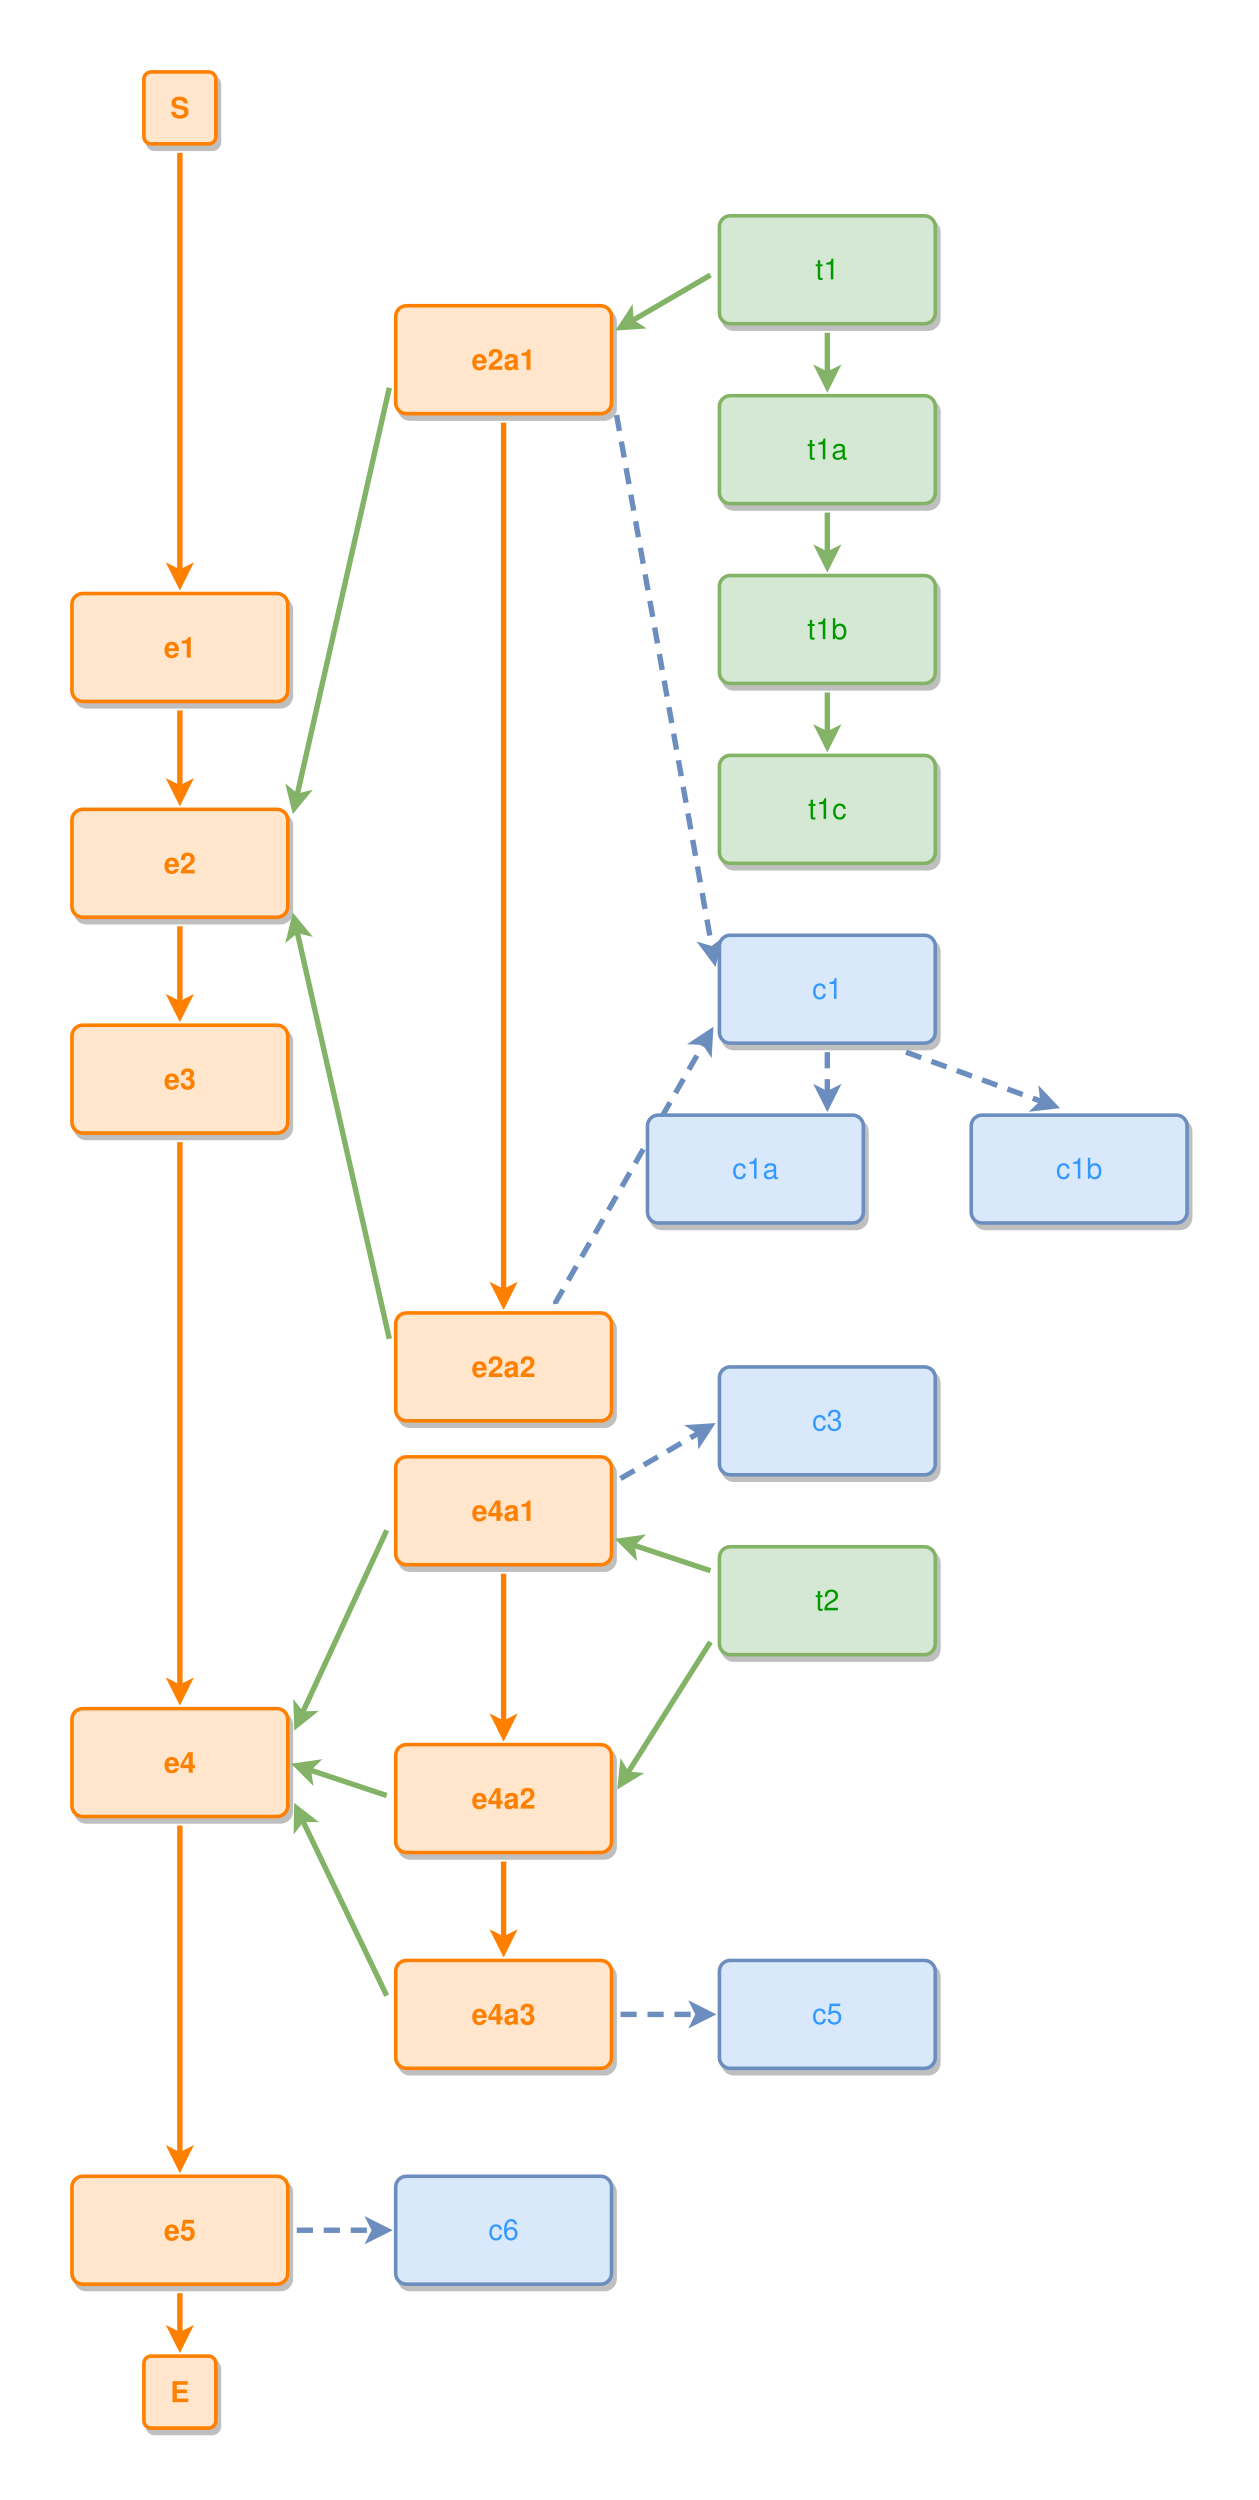
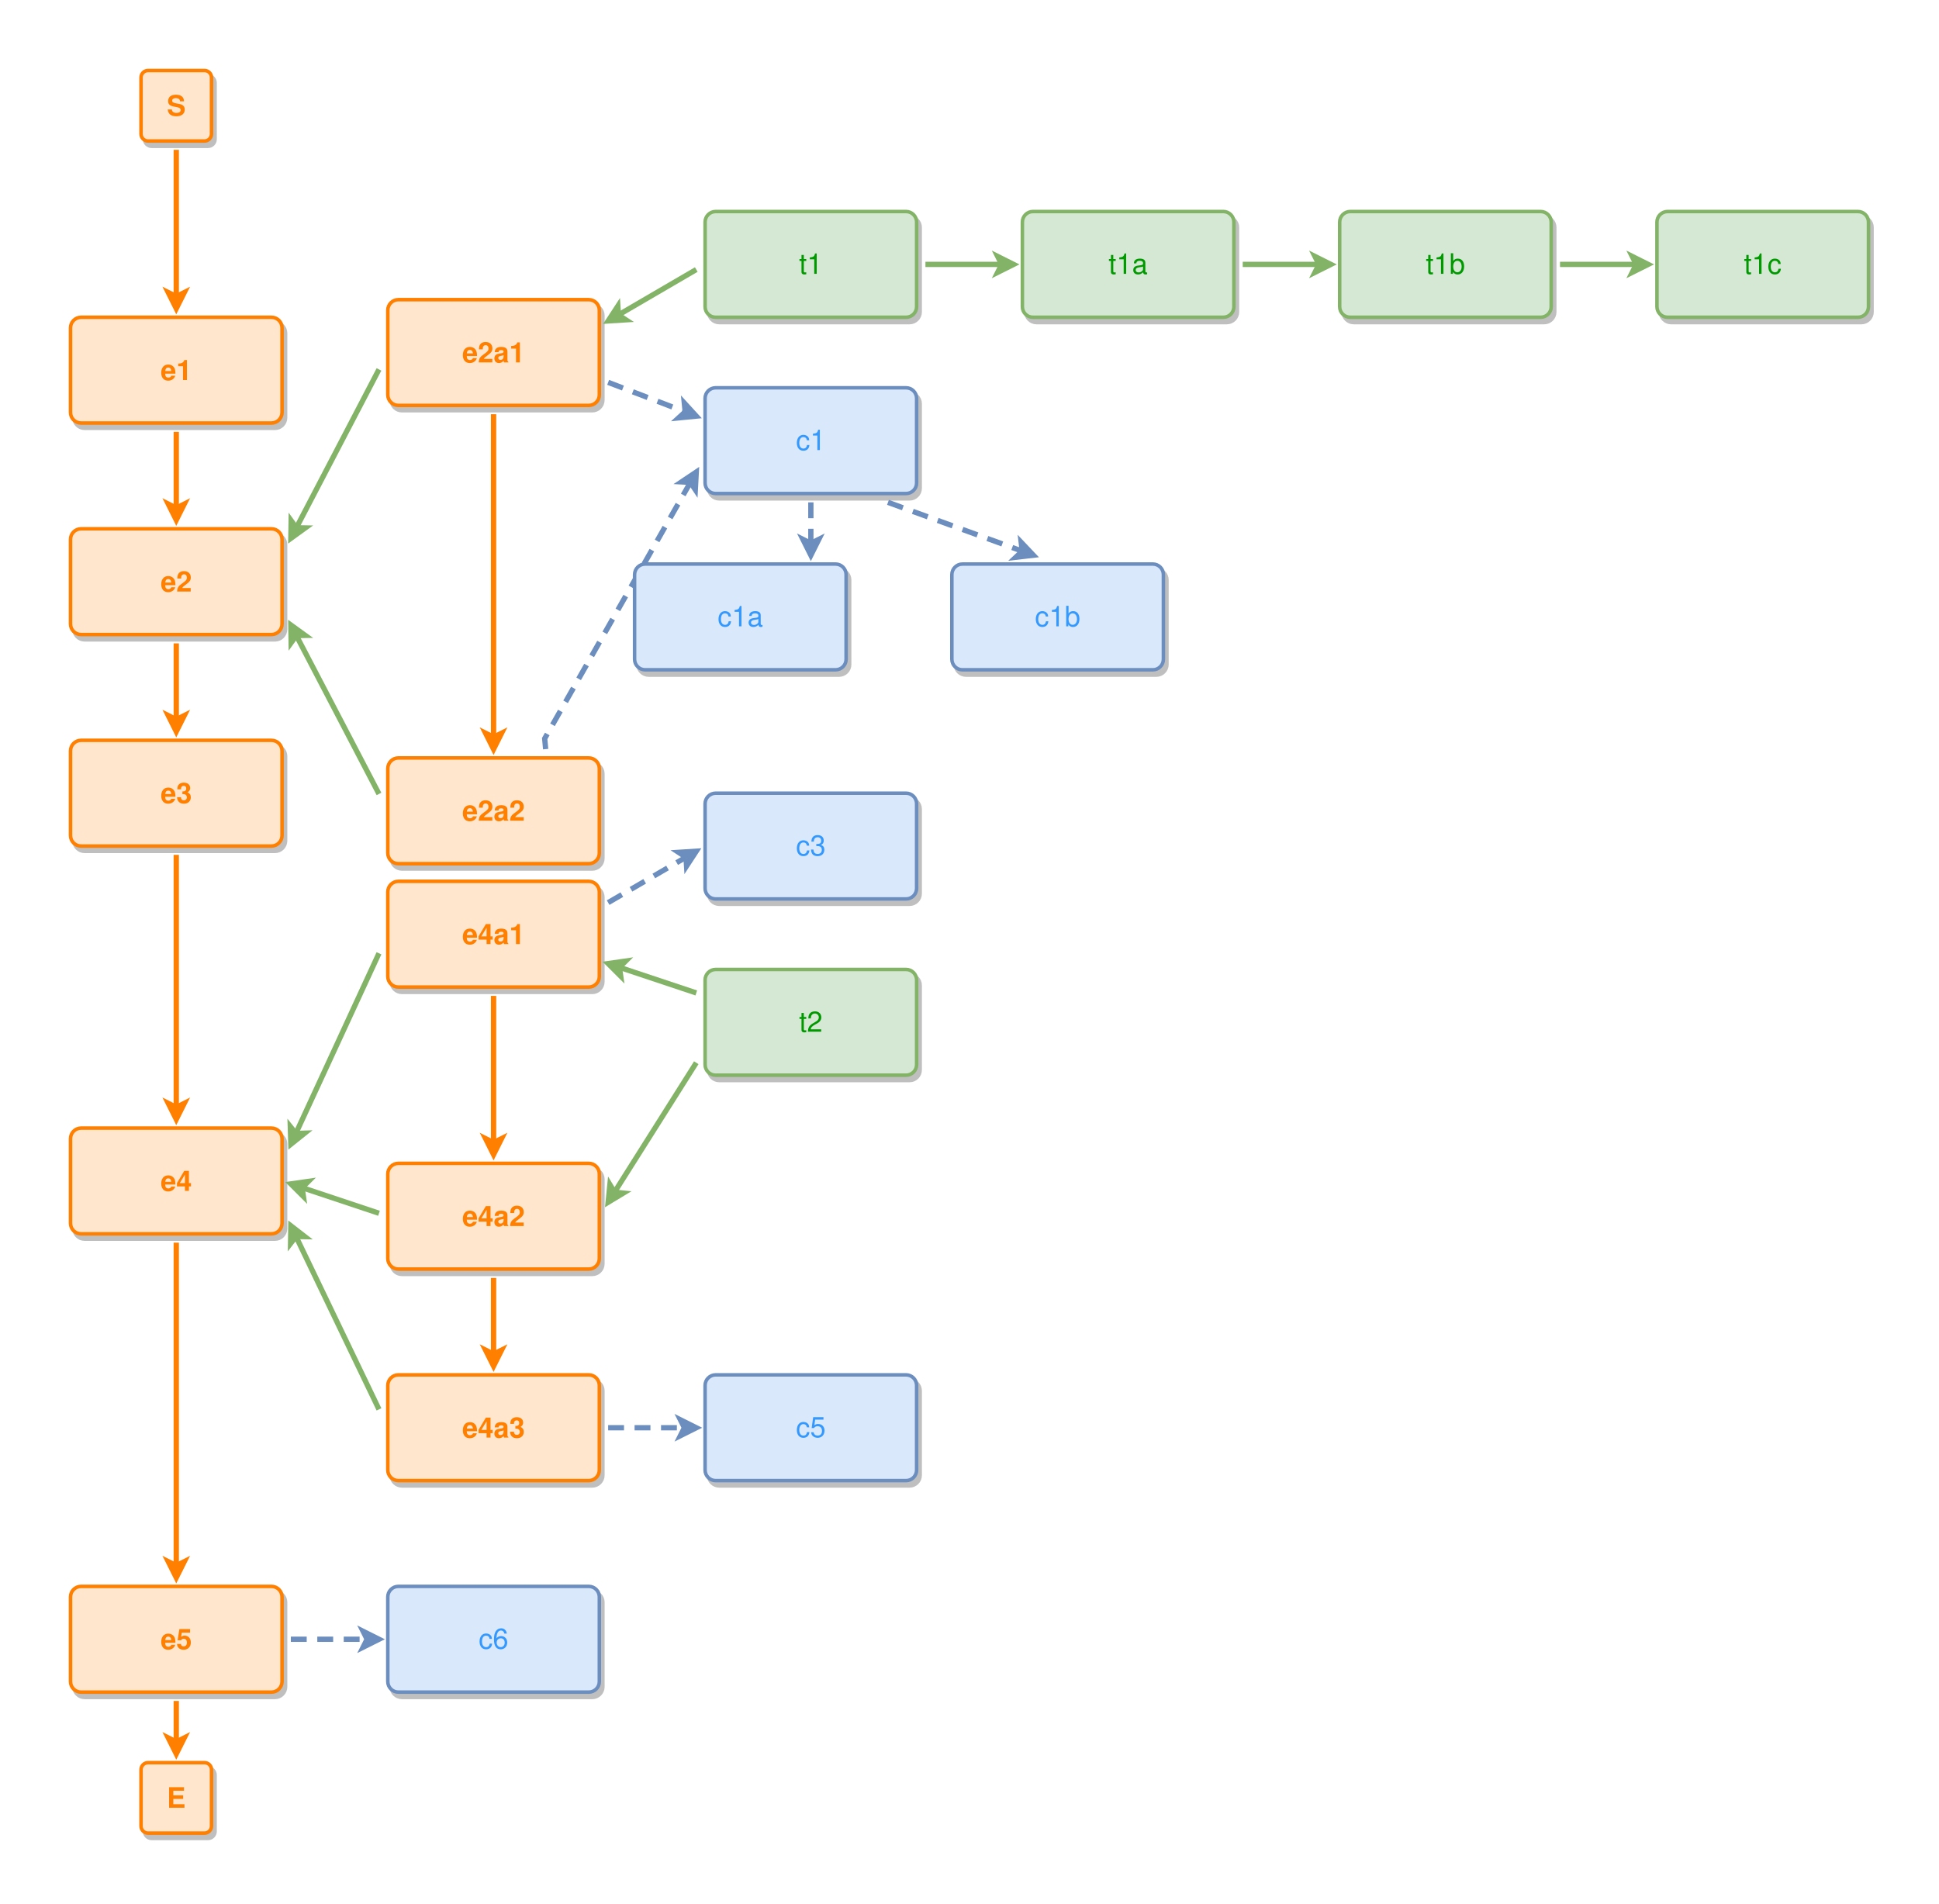
- <svg xmlns="http://www.w3.org/2000/svg" width="700" height="1390" viewBox="0 0 700 1390">
+ <svg xmlns="http://www.w3.org/2000/svg" width="1100" height="1080" viewBox="0 0 1100 1080">
  <defs>
  </defs>
  <g id="container-shells">
  </g>
  <g id="node-shadows">
-     <rect x="40" y="330" width="120" height="60" rx="6" ry="6" fill="#000000" stroke="#000000" stroke-width="2" opacity="0.25" transform="translate(2,3)" />
-     <rect x="400" y="220" width="120" height="60" rx="6" ry="6" fill="#000000" stroke="#000000" stroke-width="2" opacity="0.25" transform="translate(2,3)" />
-     <rect x="400" y="320" width="120" height="60" rx="6" ry="6" fill="#000000" stroke="#000000" stroke-width="2" opacity="0.25" transform="translate(2,3)" />
-     <rect x="400" y="420" width="120" height="60" rx="6" ry="6" fill="#000000" stroke="#000000" stroke-width="2" opacity="0.25" transform="translate(2,3)" />
-     <rect x="360" y="620" width="120" height="60" rx="6" ry="6" fill="#000000" stroke="#000000" stroke-width="2" opacity="0.25" transform="translate(2,3)" />
-     <rect x="540" y="620" width="120" height="60" rx="6" ry="6" fill="#000000" stroke="#000000" stroke-width="2" opacity="0.25" transform="translate(2,3)" />
-     <rect x="220" y="810" width="120" height="60" rx="6" ry="6" fill="#000000" stroke="#000000" stroke-width="2" opacity="0.25" transform="translate(2,3)" />
-     <rect x="400" y="760" width="120" height="60" rx="6" ry="6" fill="#000000" stroke="#000000" stroke-width="2" opacity="0.25" transform="translate(2,3)" />
-     <rect x="220" y="970" width="120" height="60" rx="6" ry="6" fill="#000000" stroke="#000000" stroke-width="2" opacity="0.25" transform="translate(2,3)" />
-     <rect x="220" y="1090" width="120" height="60" rx="6" ry="6" fill="#000000" stroke="#000000" stroke-width="2" opacity="0.25" transform="translate(2,3)" />
-     <rect x="400" y="1090" width="120" height="60" rx="6" ry="6" fill="#000000" stroke="#000000" stroke-width="2" opacity="0.25" transform="translate(2,3)" />
-     <rect x="40" y="450" width="120" height="60" rx="6" ry="6" fill="#000000" stroke="#000000" stroke-width="2" opacity="0.25" transform="translate(2,3)" />
-     <rect x="400" y="860" width="120" height="60" rx="6" ry="6" fill="#000000" stroke="#000000" stroke-width="2" opacity="0.25" transform="translate(2,3)" />
-     <rect x="220" y="1210" width="120" height="60" rx="6" ry="6" fill="#000000" stroke="#000000" stroke-width="2" opacity="0.25" transform="translate(2,3)" />
+     <rect x="40" y="180" width="120" height="60" rx="6" ry="6" fill="#000000" stroke="#000000" stroke-width="2" opacity="0.25" transform="translate(2,3)" />
+     <rect x="580" y="120" width="120" height="60" rx="6" ry="6" fill="#000000" stroke="#000000" stroke-width="2" opacity="0.25" transform="translate(2,3)" />
+     <rect x="760" y="120" width="120" height="60" rx="6" ry="6" fill="#000000" stroke="#000000" stroke-width="2" opacity="0.25" transform="translate(2,3)" />
+     <rect x="940" y="120" width="120" height="60" rx="6" ry="6" fill="#000000" stroke="#000000" stroke-width="2" opacity="0.25" transform="translate(2,3)" />
+     <rect x="360" y="320" width="120" height="60" rx="6" ry="6" fill="#000000" stroke="#000000" stroke-width="2" opacity="0.25" transform="translate(2,3)" />
+     <rect x="540" y="320" width="120" height="60" rx="6" ry="6" fill="#000000" stroke="#000000" stroke-width="2" opacity="0.25" transform="translate(2,3)" />
+     <rect x="220" y="500" width="120" height="60" rx="6" ry="6" fill="#000000" stroke="#000000" stroke-width="2" opacity="0.25" transform="translate(2,3)" />
+     <rect x="400" y="450" width="120" height="60" rx="6" ry="6" fill="#000000" stroke="#000000" stroke-width="2" opacity="0.25" transform="translate(2,3)" />
+     <rect x="220" y="660" width="120" height="60" rx="6" ry="6" fill="#000000" stroke="#000000" stroke-width="2" opacity="0.25" transform="translate(2,3)" />
+     <rect x="220" y="780" width="120" height="60" rx="6" ry="6" fill="#000000" stroke="#000000" stroke-width="2" opacity="0.25" transform="translate(2,3)" />
+     <rect x="400" y="780" width="120" height="60" rx="6" ry="6" fill="#000000" stroke="#000000" stroke-width="2" opacity="0.25" transform="translate(2,3)" />
+     <rect x="40" y="300" width="120" height="60" rx="6" ry="6" fill="#000000" stroke="#000000" stroke-width="2" opacity="0.25" transform="translate(2,3)" />
+     <rect x="400" y="550" width="120" height="60" rx="6" ry="6" fill="#000000" stroke="#000000" stroke-width="2" opacity="0.25" transform="translate(2,3)" />
+     <rect x="220" y="900" width="120" height="60" rx="6" ry="6" fill="#000000" stroke="#000000" stroke-width="2" opacity="0.25" transform="translate(2,3)" />
    <rect x="80" y="40" width="40" height="40" rx="4" ry="4" fill="#000000" stroke="#000000" stroke-width="2" opacity="0.25" transform="translate(2,3)" />
-     <rect x="80" y="1310" width="40" height="40" rx="4" ry="4" fill="#000000" stroke="#000000" stroke-width="2" opacity="0.25" transform="translate(2,3)" />
-     <rect x="40" y="570" width="120" height="60" rx="6" ry="6" fill="#000000" stroke="#000000" stroke-width="2" opacity="0.25" transform="translate(2,3)" />
-     <rect x="40" y="950" width="120" height="60" rx="6" ry="6" fill="#000000" stroke="#000000" stroke-width="2" opacity="0.25" transform="translate(2,3)" />
-     <rect x="40" y="1210" width="120" height="60" rx="6" ry="6" fill="#000000" stroke="#000000" stroke-width="2" opacity="0.25" transform="translate(2,3)" />
+     <rect x="80" y="1000" width="40" height="40" rx="4" ry="4" fill="#000000" stroke="#000000" stroke-width="2" opacity="0.25" transform="translate(2,3)" />
+     <rect x="40" y="420" width="120" height="60" rx="6" ry="6" fill="#000000" stroke="#000000" stroke-width="2" opacity="0.25" transform="translate(2,3)" />
+     <rect x="40" y="640" width="120" height="60" rx="6" ry="6" fill="#000000" stroke="#000000" stroke-width="2" opacity="0.25" transform="translate(2,3)" />
+     <rect x="40" y="900" width="120" height="60" rx="6" ry="6" fill="#000000" stroke="#000000" stroke-width="2" opacity="0.25" transform="translate(2,3)" />
    <rect x="220" y="170" width="120" height="60" rx="6" ry="6" fill="#000000" stroke="#000000" stroke-width="2" opacity="0.25" transform="translate(2,3)" />
    <rect x="400" y="120" width="120" height="60" rx="6" ry="6" fill="#000000" stroke="#000000" stroke-width="2" opacity="0.25" transform="translate(2,3)" />
-     <rect x="220" y="730" width="120" height="60" rx="6" ry="6" fill="#000000" stroke="#000000" stroke-width="2" opacity="0.25" transform="translate(2,3)" />
-     <rect x="400" y="520" width="120" height="60" rx="6" ry="6" fill="#000000" stroke="#000000" stroke-width="2" opacity="0.25" transform="translate(2,3)" />
+     <rect x="220" y="430" width="120" height="60" rx="6" ry="6" fill="#000000" stroke="#000000" stroke-width="2" opacity="0.25" transform="translate(2,3)" />
+     <rect x="400" y="220" width="120" height="60" rx="6" ry="6" fill="#000000" stroke="#000000" stroke-width="2" opacity="0.25" transform="translate(2,3)" />
  </g>
  <g id="edges">
    <g class="edge" data-edge-idx="0" data-edge-base="leadsto" data-edge-from="1" data-edge-to="2">
-       <line x1="100.00" y1="395.00" x2="100.00" y2="438.25" stroke="#ff8000" stroke-width="3" />
-       <path d="M 100.00 445.00 L 95.50 436.00 L 100.00 438.25 L 104.50 436.00 Z" fill="#ff8000" stroke="#ff8000" stroke-width="3" stroke-miterlimit="10" />
+       <line x1="100.00" y1="245.00" x2="100.00" y2="288.25" stroke="#ff8000" stroke-width="3" />
+       <path d="M 100.00 295.00 L 95.50 286.00 L 100.00 288.25 L 104.50 286.00 Z" fill="#ff8000" stroke="#ff8000" stroke-width="3" stroke-miterlimit="10" />
    </g>
    <g class="edge" data-edge-idx="1" data-edge-base="leadsto" data-edge-from="2" data-edge-to="3">
-       <line x1="100.00" y1="515.00" x2="100.00" y2="558.25" stroke="#ff8000" stroke-width="3" />
-       <path d="M 100.00 565.00 L 95.50 556.00 L 100.00 558.25 L 104.50 556.00 Z" fill="#ff8000" stroke="#ff8000" stroke-width="3" stroke-miterlimit="10" />
+       <line x1="100.00" y1="365.00" x2="100.00" y2="408.25" stroke="#ff8000" stroke-width="3" />
+       <path d="M 100.00 415.00 L 95.50 406.00 L 100.00 408.25 L 104.50 406.00 Z" fill="#ff8000" stroke="#ff8000" stroke-width="3" stroke-miterlimit="10" />
    </g>
    <g class="edge" data-edge-idx="2" data-edge-base="leadsto" data-edge-from="3" data-edge-to="4">
-       <line x1="100.00" y1="635.00" x2="100.00" y2="938.25" stroke="#ff8000" stroke-width="3" />
-       <path d="M 100.00 945.00 L 95.50 936.00 L 100.00 938.25 L 104.50 936.00 Z" fill="#ff8000" stroke="#ff8000" stroke-width="3" stroke-miterlimit="10" />
+       <line x1="100.00" y1="485.00" x2="100.00" y2="628.25" stroke="#ff8000" stroke-width="3" />
+       <path d="M 100.00 635.00 L 95.50 626.00 L 100.00 628.25 L 104.50 626.00 Z" fill="#ff8000" stroke="#ff8000" stroke-width="3" stroke-miterlimit="10" />
    </g>
    <g class="edge" data-edge-idx="3" data-edge-base="leadsto" data-edge-from="4" data-edge-to="5">
-       <line x1="100.00" y1="1015.00" x2="100.00" y2="1198.25" stroke="#ff8000" stroke-width="3" />
-       <path d="M 100.00 1205.00 L 95.50 1196.00 L 100.00 1198.25 L 104.50 1196.00 Z" fill="#ff8000" stroke="#ff8000" stroke-width="3" stroke-miterlimit="10" />
+       <line x1="100.00" y1="705.00" x2="100.00" y2="888.25" stroke="#ff8000" stroke-width="3" />
+       <path d="M 100.00 895.00 L 95.50 886.00 L 100.00 888.25 L 104.50 886.00 Z" fill="#ff8000" stroke="#ff8000" stroke-width="3" stroke-miterlimit="10" />
    </g>
    <g class="edge" data-edge-idx="4" data-edge-base="partof" data-edge-from="6" data-edge-to="2">
-       <line x1="216.47" y1="215.61" x2="165.02" y2="442.81" stroke="#82b366" stroke-width="3" />
-       <path d="M 163.53 449.39 L 161.13 439.62 L 165.02 442.81 L 169.91 441.61 Z" fill="#82b366" stroke="#82b366" stroke-width="3" stroke-miterlimit="10" />
+       <line x1="215.00" y1="209.58" x2="168.12" y2="299.43" stroke="#82b366" stroke-width="3" />
+       <path d="M 165.00 305.42 L 165.17 295.36 L 168.12 299.43 L 173.15 299.52 Z" fill="#82b366" stroke="#82b366" stroke-width="3" stroke-miterlimit="10" />
    </g>
    <g class="edge" data-edge-idx="5" data-edge-base="partof" data-edge-from="7" data-edge-to="6">
      <line x1="395.00" y1="152.92" x2="350.83" y2="178.68" stroke="#82b366" stroke-width="3" />
      <path d="M 345.00 182.08 L 350.51 173.66 L 350.83 178.68 L 355.04 181.44 Z" fill="#82b366" stroke="#82b366" stroke-width="3" stroke-miterlimit="10" />
    </g>
    <g class="edge" data-edge-idx="6" data-edge-base="partof" data-edge-from="8" data-edge-to="2">
-       <line x1="216.47" y1="744.39" x2="165.02" y2="517.19" stroke="#82b366" stroke-width="3" />
-       <path d="M 163.53 510.61 L 169.91 518.39 L 165.02 517.19 L 161.13 520.38 Z" fill="#82b366" stroke="#82b366" stroke-width="3" stroke-miterlimit="10" />
+       <line x1="215.00" y1="450.42" x2="168.12" y2="360.57" stroke="#82b366" stroke-width="3" />
+       <path d="M 165.00 354.58 L 173.15 360.48 L 168.12 360.57 L 165.17 364.64 Z" fill="#82b366" stroke="#82b366" stroke-width="3" stroke-miterlimit="10" />
    </g>
    <g class="edge" data-edge-idx="7" data-edge-base="expresses" data-edge-from="6" data-edge-to="9">
-       <line x1="342.82" y1="230.75" x2="395.99" y2="527.61" stroke="#6c8ebf" stroke-width="3" stroke-dasharray="9 6" />
-       <path d="M 397.18 534.25 L 391.16 526.18 L 395.99 527.61 L 400.02 524.60 Z" fill="#6c8ebf" stroke="#6c8ebf" stroke-width="3" stroke-miterlimit="10" />
+       <line x1="345.00" y1="216.92" x2="388.70" y2="233.67" stroke="#6c8ebf" stroke-width="3" stroke-dasharray="9 6" />
+       <path d="M 395.00 236.08 L 384.99 237.06 L 388.70 233.67 L 388.21 228.66 Z" fill="#6c8ebf" stroke="#6c8ebf" stroke-width="3" stroke-miterlimit="10" />
    </g>
    <g class="edge" data-edge-idx="8" data-edge-base="expresses" data-edge-from="8" data-edge-to="9">
-       <polyline points="309.17,725.00 309,724 391.65,579.59" fill="none" stroke="#6c8ebf" stroke-width="3" stroke-dasharray="9 6" />
-       <path d="M 395.00 573.74 L 394.44 583.78 L 391.65 579.59 L 386.62 579.31 Z" fill="#6c8ebf" stroke="#6c8ebf" stroke-width="3" stroke-miterlimit="10" />
+       <polyline points="309.55,425.00 309,419 391.66,273.66" fill="none" stroke="#6c8ebf" stroke-width="3" stroke-dasharray="9 6" />
+       <path d="M 395.00 267.79 L 394.46 277.84 L 391.66 273.66 L 386.64 273.39 Z" fill="#6c8ebf" stroke="#6c8ebf" stroke-width="3" stroke-miterlimit="10" />
    </g>
    <g class="edge" data-edge-idx="9" data-edge-base="leadsto" data-edge-from="6" data-edge-to="8">
-       <line x1="280.00" y1="235.00" x2="280.00" y2="718.25" stroke="#ff8000" stroke-width="3" />
-       <path d="M 280.00 725.00 L 275.50 716.00 L 280.00 718.25 L 284.50 716.00 Z" fill="#ff8000" stroke="#ff8000" stroke-width="3" stroke-miterlimit="10" />
+       <line x1="280.00" y1="235.00" x2="280.00" y2="418.25" stroke="#ff8000" stroke-width="3" />
+       <path d="M 280.00 425.00 L 275.50 416.00 L 280.00 418.25 L 284.50 416.00 Z" fill="#ff8000" stroke="#ff8000" stroke-width="3" stroke-miterlimit="10" />
    </g>
    <g class="edge" data-edge-idx="10" data-edge-base="partof" data-edge-from="7" data-edge-to="10">
-       <line x1="460.00" y1="185.00" x2="460.00" y2="208.25" stroke="#82b366" stroke-width="3" />
-       <path d="M 460.00 215.00 L 455.50 206.00 L 460.00 208.25 L 464.50 206.00 Z" fill="#82b366" stroke="#82b366" stroke-width="3" stroke-miterlimit="10" />
+       <line x1="525.00" y1="150.00" x2="568.25" y2="150.00" stroke="#82b366" stroke-width="3" />
+       <path d="M 575.00 150.00 L 566.00 154.50 L 568.25 150.00 L 566.00 145.50 Z" fill="#82b366" stroke="#82b366" stroke-width="3" stroke-miterlimit="10" />
    </g>
    <g class="edge" data-edge-idx="11" data-edge-base="partof" data-edge-from="10" data-edge-to="11">
-       <line x1="460.00" y1="285.00" x2="460.00" y2="308.25" stroke="#82b366" stroke-width="3" />
-       <path d="M 460.00 315.00 L 455.50 306.00 L 460.00 308.25 L 464.50 306.00 Z" fill="#82b366" stroke="#82b366" stroke-width="3" stroke-miterlimit="10" />
+       <line x1="705.00" y1="150.00" x2="748.25" y2="150.00" stroke="#82b366" stroke-width="3" />
+       <path d="M 755.00 150.00 L 746.00 154.50 L 748.25 150.00 L 746.00 145.50 Z" fill="#82b366" stroke="#82b366" stroke-width="3" stroke-miterlimit="10" />
    </g>
    <g class="edge" data-edge-idx="12" data-edge-base="partof" data-edge-from="11" data-edge-to="12">
-       <line x1="460.00" y1="385.00" x2="460.00" y2="408.25" stroke="#82b366" stroke-width="3" />
-       <path d="M 460.00 415.00 L 455.50 406.00 L 460.00 408.25 L 464.50 406.00 Z" fill="#82b366" stroke="#82b366" stroke-width="3" stroke-miterlimit="10" />
+       <line x1="885.00" y1="150.00" x2="928.25" y2="150.00" stroke="#82b366" stroke-width="3" />
+       <path d="M 935.00 150.00 L 926.00 154.50 L 928.25 150.00 L 926.00 145.50 Z" fill="#82b366" stroke="#82b366" stroke-width="3" stroke-miterlimit="10" />
    </g>
    <g class="edge" data-edge-idx="13" data-edge-base="expresses" data-edge-from="9" data-edge-to="13">
-       <line x1="460.00" y1="585.00" x2="460.00" y2="608.25" stroke="#6c8ebf" stroke-width="3" stroke-dasharray="9 6" />
-       <path d="M 460.00 615.00 L 455.50 606.00 L 460.00 608.25 L 464.50 606.00 Z" fill="#6c8ebf" stroke="#6c8ebf" stroke-width="3" stroke-miterlimit="10" />
+       <line x1="460.00" y1="285.00" x2="460.00" y2="308.25" stroke="#6c8ebf" stroke-width="3" stroke-dasharray="9 6" />
+       <path d="M 460.00 315.00 L 455.50 306.00 L 460.00 308.25 L 464.50 306.00 Z" fill="#6c8ebf" stroke="#6c8ebf" stroke-width="3" stroke-miterlimit="10" />
    </g>
    <g class="edge" data-edge-idx="14" data-edge-base="expresses" data-edge-from="9" data-edge-to="14">
-       <line x1="503.75" y1="585.00" x2="579.91" y2="612.69" stroke="#6c8ebf" stroke-width="3" stroke-dasharray="9 6" />
-       <path d="M 586.25 615.00 L 576.25 616.15 L 579.91 612.69 L 579.33 607.70 Z" fill="#6c8ebf" stroke="#6c8ebf" stroke-width="3" stroke-miterlimit="10" />
+       <line x1="503.75" y1="285.00" x2="579.91" y2="312.69" stroke="#6c8ebf" stroke-width="3" stroke-dasharray="9 6" />
+       <path d="M 586.25 315.00 L 576.25 316.15 L 579.91 312.69 L 579.33 307.70 Z" fill="#6c8ebf" stroke="#6c8ebf" stroke-width="3" stroke-miterlimit="10" />
    </g>
    <g class="edge" data-edge-idx="15" data-edge-base="partof" data-edge-from="15" data-edge-to="4">
-       <line x1="215.00" y1="850.83" x2="167.83" y2="953.04" stroke="#82b366" stroke-width="3" />
-       <path d="M 165.00 959.17 L 164.69 949.11 L 167.83 953.04 L 172.86 952.88 Z" fill="#82b366" stroke="#82b366" stroke-width="3" stroke-miterlimit="10" />
+       <line x1="215.00" y1="540.83" x2="167.83" y2="643.04" stroke="#82b366" stroke-width="3" />
+       <path d="M 165.00 649.17 L 164.69 639.11 L 167.83 643.04 L 172.86 642.88 Z" fill="#82b366" stroke="#82b366" stroke-width="3" stroke-miterlimit="10" />
    </g>
    <g class="edge" data-edge-idx="16" data-edge-base="expresses" data-edge-from="15" data-edge-to="16">
-       <line x1="345.00" y1="822.08" x2="389.17" y2="796.32" stroke="#6c8ebf" stroke-width="3" stroke-dasharray="9 6" />
-       <path d="M 395.00 792.92 L 389.49 801.34 L 389.17 796.32 L 384.96 793.56 Z" fill="#6c8ebf" stroke="#6c8ebf" stroke-width="3" stroke-miterlimit="10" />
+       <line x1="345.00" y1="512.08" x2="389.17" y2="486.32" stroke="#6c8ebf" stroke-width="3" stroke-dasharray="9 6" />
+       <path d="M 395.00 482.92 L 389.49 491.34 L 389.17 486.32 L 384.96 483.56 Z" fill="#6c8ebf" stroke="#6c8ebf" stroke-width="3" stroke-miterlimit="10" />
    </g>
    <g class="edge" data-edge-idx="17" data-edge-base="partof" data-edge-from="17" data-edge-to="4">
-       <line x1="215.00" y1="998.33" x2="171.40" y2="983.80" stroke="#82b366" stroke-width="3" />
-       <path d="M 165.00 981.67 L 174.96 980.24 L 171.40 983.80 L 172.12 988.78 Z" fill="#82b366" stroke="#82b366" stroke-width="3" stroke-miterlimit="10" />
+       <line x1="215.00" y1="688.33" x2="171.40" y2="673.80" stroke="#82b366" stroke-width="3" />
+       <path d="M 165.00 671.67 L 174.96 670.24 L 171.40 673.80 L 172.12 678.78 Z" fill="#82b366" stroke="#82b366" stroke-width="3" stroke-miterlimit="10" />
    </g>
    <g class="edge" data-edge-idx="18" data-edge-base="partof" data-edge-from="18" data-edge-to="4">
-       <line x1="215.00" y1="1109.58" x2="167.92" y2="1011.50" stroke="#82b366" stroke-width="3" />
-       <path d="M 165.00 1005.42 L 172.95 1011.58 L 167.92 1011.50 L 164.84 1015.48 Z" fill="#82b366" stroke="#82b366" stroke-width="3" stroke-miterlimit="10" />
+       <line x1="215.00" y1="799.58" x2="167.92" y2="701.50" stroke="#82b366" stroke-width="3" />
+       <path d="M 165.00 695.42 L 172.95 701.58 L 167.92 701.50 L 164.84 705.48 Z" fill="#82b366" stroke="#82b366" stroke-width="3" stroke-miterlimit="10" />
    </g>
    <g class="edge" data-edge-idx="19" data-edge-base="expresses" data-edge-from="18" data-edge-to="19">
-       <line x1="345.00" y1="1120.00" x2="388.25" y2="1120.00" stroke="#6c8ebf" stroke-width="3" stroke-dasharray="9 6" />
-       <path d="M 395.00 1120.00 L 386.00 1124.50 L 388.25 1120.00 L 386.00 1115.50 Z" fill="#6c8ebf" stroke="#6c8ebf" stroke-width="3" stroke-miterlimit="10" />
+       <line x1="345.00" y1="810.00" x2="388.25" y2="810.00" stroke="#6c8ebf" stroke-width="3" stroke-dasharray="9 6" />
+       <path d="M 395.00 810.00 L 386.00 814.50 L 388.25 810.00 L 386.00 805.50 Z" fill="#6c8ebf" stroke="#6c8ebf" stroke-width="3" stroke-miterlimit="10" />
    </g>
    <g class="edge" data-edge-idx="20" data-edge-base="partof" data-edge-from="20" data-edge-to="15">
-       <line x1="395.00" y1="873.33" x2="351.40" y2="858.80" stroke="#82b366" stroke-width="3" />
-       <path d="M 345.00 856.67 L 354.96 855.24 L 351.40 858.80 L 352.12 863.78 Z" fill="#82b366" stroke="#82b366" stroke-width="3" stroke-miterlimit="10" />
+       <line x1="395.00" y1="563.33" x2="351.40" y2="548.80" stroke="#82b366" stroke-width="3" />
+       <path d="M 345.00 546.67 L 354.96 545.24 L 351.40 548.80 L 352.12 553.78 Z" fill="#82b366" stroke="#82b366" stroke-width="3" stroke-miterlimit="10" />
    </g>
    <g class="edge" data-edge-idx="21" data-edge-base="partof" data-edge-from="20" data-edge-to="17">
-       <line x1="395.00" y1="912.92" x2="348.60" y2="986.38" stroke="#82b366" stroke-width="3" />
-       <path d="M 345.00 992.08 L 346.00 982.07 L 348.60 986.38 L 353.61 986.88 Z" fill="#82b366" stroke="#82b366" stroke-width="3" stroke-miterlimit="10" />
+       <line x1="395.00" y1="602.92" x2="348.60" y2="676.38" stroke="#82b366" stroke-width="3" />
+       <path d="M 345.00 682.08 L 346.00 672.07 L 348.60 676.38 L 353.61 676.88 Z" fill="#82b366" stroke="#82b366" stroke-width="3" stroke-miterlimit="10" />
    </g>
    <g class="edge" data-edge-idx="22" data-edge-base="leadsto" data-edge-from="15" data-edge-to="17">
-       <line x1="280.00" y1="875.00" x2="280.00" y2="958.25" stroke="#ff8000" stroke-width="3" />
-       <path d="M 280.00 965.00 L 275.50 956.00 L 280.00 958.25 L 284.50 956.00 Z" fill="#ff8000" stroke="#ff8000" stroke-width="3" stroke-miterlimit="10" />
+       <line x1="280.00" y1="565.00" x2="280.00" y2="648.25" stroke="#ff8000" stroke-width="3" />
+       <path d="M 280.00 655.00 L 275.50 646.00 L 280.00 648.25 L 284.50 646.00 Z" fill="#ff8000" stroke="#ff8000" stroke-width="3" stroke-miterlimit="10" />
    </g>
    <g class="edge" data-edge-idx="23" data-edge-base="leadsto" data-edge-from="17" data-edge-to="18">
-       <line x1="280.00" y1="1035.00" x2="280.00" y2="1078.25" stroke="#ff8000" stroke-width="3" />
-       <path d="M 280.00 1085.00 L 275.50 1076.00 L 280.00 1078.25 L 284.50 1076.00 Z" fill="#ff8000" stroke="#ff8000" stroke-width="3" stroke-miterlimit="10" />
+       <line x1="280.00" y1="725.00" x2="280.00" y2="768.25" stroke="#ff8000" stroke-width="3" />
+       <path d="M 280.00 775.00 L 275.50 766.00 L 280.00 768.25 L 284.50 766.00 Z" fill="#ff8000" stroke="#ff8000" stroke-width="3" stroke-miterlimit="10" />
    </g>
    <g class="edge" data-edge-idx="24" data-edge-base="expresses" data-edge-from="5" data-edge-to="21">
-       <line x1="165.00" y1="1240.00" x2="208.25" y2="1240.00" stroke="#6c8ebf" stroke-width="3" stroke-dasharray="9 6" />
-       <path d="M 215.00 1240.00 L 206.00 1244.50 L 208.25 1240.00 L 206.00 1235.50 Z" fill="#6c8ebf" stroke="#6c8ebf" stroke-width="3" stroke-miterlimit="10" />
+       <line x1="165.00" y1="930.00" x2="208.25" y2="930.00" stroke="#6c8ebf" stroke-width="3" stroke-dasharray="9 6" />
+       <path d="M 215.00 930.00 L 206.00 934.50 L 208.25 930.00 L 206.00 925.50 Z" fill="#6c8ebf" stroke="#6c8ebf" stroke-width="3" stroke-miterlimit="10" />
    </g>
    <g class="edge" data-edge-idx="25" data-edge-base="leadsto" data-edge-from="22" data-edge-to="1">
-       <line x1="100.00" y1="85.00" x2="100.00" y2="318.25" stroke="#ff8000" stroke-width="3" />
-       <path d="M 100.00 325.00 L 95.50 316.00 L 100.00 318.25 L 104.50 316.00 Z" fill="#ff8000" stroke="#ff8000" stroke-width="3" stroke-miterlimit="10" />
+       <line x1="100.00" y1="85.00" x2="100.00" y2="168.25" stroke="#ff8000" stroke-width="3" />
+       <path d="M 100.00 175.00 L 95.50 166.00 L 100.00 168.25 L 104.50 166.00 Z" fill="#ff8000" stroke="#ff8000" stroke-width="3" stroke-miterlimit="10" />
    </g>
    <g class="edge" data-edge-idx="26" data-edge-base="leadsto" data-edge-from="5" data-edge-to="23">
-       <line x1="100.00" y1="1275.00" x2="100.00" y2="1298.25" stroke="#ff8000" stroke-width="3" />
-       <path d="M 100.00 1305.00 L 95.50 1296.00 L 100.00 1298.25 L 104.50 1296.00 Z" fill="#ff8000" stroke="#ff8000" stroke-width="3" stroke-miterlimit="10" />
+       <line x1="100.00" y1="965.00" x2="100.00" y2="988.25" stroke="#ff8000" stroke-width="3" />
+       <path d="M 100.00 995.00 L 95.50 986.00 L 100.00 988.25 L 104.50 986.00 Z" fill="#ff8000" stroke="#ff8000" stroke-width="3" stroke-miterlimit="10" />
    </g>
  </g>
  <g id="nodes">
-     <rect x="40" y="330" width="120" height="60" rx="6" ry="6" fill="#ffe6cc" stroke="#ff8000" stroke-width="2" />
-     <text x="100" y="360" text-anchor="middle" dominant-baseline="middle" font-family="Helvetica,Inter,Segoe UI,Arial" font-size="16" font-weight="bold" fill="#ff8000">e1</text>
-     <rect x="400" y="220" width="120" height="60" rx="6" ry="6" fill="#d5e8d4" stroke="#82b366" stroke-width="2" />
-     <text x="460" y="250" text-anchor="middle" dominant-baseline="middle" font-family="Helvetica,Inter,Segoe UI,Arial" font-size="16" font-weight="normal" fill="#009900">t1a</text>
-     <rect x="400" y="320" width="120" height="60" rx="6" ry="6" fill="#d5e8d4" stroke="#82b366" stroke-width="2" />
-     <text x="460" y="350" text-anchor="middle" dominant-baseline="middle" font-family="Helvetica,Inter,Segoe UI,Arial" font-size="16" font-weight="normal" fill="#009900">t1b</text>
-     <rect x="400" y="420" width="120" height="60" rx="6" ry="6" fill="#d5e8d4" stroke="#82b366" stroke-width="2" />
-     <text x="460" y="450" text-anchor="middle" dominant-baseline="middle" font-family="Helvetica,Inter,Segoe UI,Arial" font-size="16" font-weight="normal" fill="#009900">t1c</text>
-     <rect x="360" y="620" width="120" height="60" rx="6" ry="6" fill="#dae8fc" stroke="#6c8ebf" stroke-width="2" />
-     <text x="420" y="650" text-anchor="middle" dominant-baseline="middle" font-family="Helvetica,Inter,Segoe UI,Arial" font-size="16" font-weight="normal" fill="#3399ff">c1a</text>
-     <rect x="540" y="620" width="120" height="60" rx="6" ry="6" fill="#dae8fc" stroke="#6c8ebf" stroke-width="2" />
-     <text x="600" y="650" text-anchor="middle" dominant-baseline="middle" font-family="Helvetica,Inter,Segoe UI,Arial" font-size="16" font-weight="normal" fill="#3399ff">c1b</text>
-     <rect x="220" y="810" width="120" height="60" rx="6" ry="6" fill="#ffe6cc" stroke="#ff8000" stroke-width="2" />
-     <text x="280" y="840" text-anchor="middle" dominant-baseline="middle" font-family="Helvetica,Inter,Segoe UI,Arial" font-size="16" font-weight="bold" fill="#ff8000">e4a1</text>
-     <rect x="400" y="760" width="120" height="60" rx="6" ry="6" fill="#dae8fc" stroke="#6c8ebf" stroke-width="2" />
-     <text x="460" y="790" text-anchor="middle" dominant-baseline="middle" font-family="Helvetica,Inter,Segoe UI,Arial" font-size="16" font-weight="normal" fill="#3399ff">c3</text>
-     <rect x="220" y="970" width="120" height="60" rx="6" ry="6" fill="#ffe6cc" stroke="#ff8000" stroke-width="2" />
-     <text x="280" y="1000" text-anchor="middle" dominant-baseline="middle" font-family="Helvetica,Inter,Segoe UI,Arial" font-size="16" font-weight="bold" fill="#ff8000">e4a2</text>
-     <rect x="220" y="1090" width="120" height="60" rx="6" ry="6" fill="#ffe6cc" stroke="#ff8000" stroke-width="2" />
-     <text x="280" y="1120" text-anchor="middle" dominant-baseline="middle" font-family="Helvetica,Inter,Segoe UI,Arial" font-size="16" font-weight="bold" fill="#ff8000">e4a3</text>
-     <rect x="400" y="1090" width="120" height="60" rx="6" ry="6" fill="#dae8fc" stroke="#6c8ebf" stroke-width="2" />
-     <text x="460" y="1120" text-anchor="middle" dominant-baseline="middle" font-family="Helvetica,Inter,Segoe UI,Arial" font-size="16" font-weight="normal" fill="#3399ff">c5</text>
-     <rect x="40" y="450" width="120" height="60" rx="6" ry="6" fill="#ffe6cc" stroke="#ff8000" stroke-width="2" />
-     <text x="100" y="480" text-anchor="middle" dominant-baseline="middle" font-family="Helvetica,Inter,Segoe UI,Arial" font-size="16" font-weight="bold" fill="#ff8000">e2</text>
-     <rect x="400" y="860" width="120" height="60" rx="6" ry="6" fill="#d5e8d4" stroke="#82b366" stroke-width="2" />
-     <text x="460" y="890" text-anchor="middle" dominant-baseline="middle" font-family="Helvetica,Inter,Segoe UI,Arial" font-size="16" font-weight="normal" fill="#009900">t2</text>
-     <rect x="220" y="1210" width="120" height="60" rx="6" ry="6" fill="#dae8fc" stroke="#6c8ebf" stroke-width="2" />
-     <text x="280" y="1240" text-anchor="middle" dominant-baseline="middle" font-family="Helvetica,Inter,Segoe UI,Arial" font-size="16" font-weight="normal" fill="#3399ff">c6</text>
+     <rect x="40" y="180" width="120" height="60" rx="6" ry="6" fill="#ffe6cc" stroke="#ff8000" stroke-width="2" />
+     <text x="100" y="210" text-anchor="middle" dominant-baseline="middle" font-family="Helvetica,Inter,Segoe UI,Arial" font-size="16" font-weight="bold" fill="#ff8000">e1</text>
+     <rect x="580" y="120" width="120" height="60" rx="6" ry="6" fill="#d5e8d4" stroke="#82b366" stroke-width="2" />
+     <text x="640" y="150" text-anchor="middle" dominant-baseline="middle" font-family="Helvetica,Inter,Segoe UI,Arial" font-size="16" font-weight="normal" fill="#009900">t1a</text>
+     <rect x="760" y="120" width="120" height="60" rx="6" ry="6" fill="#d5e8d4" stroke="#82b366" stroke-width="2" />
+     <text x="820" y="150" text-anchor="middle" dominant-baseline="middle" font-family="Helvetica,Inter,Segoe UI,Arial" font-size="16" font-weight="normal" fill="#009900">t1b</text>
+     <rect x="940" y="120" width="120" height="60" rx="6" ry="6" fill="#d5e8d4" stroke="#82b366" stroke-width="2" />
+     <text x="1000" y="150" text-anchor="middle" dominant-baseline="middle" font-family="Helvetica,Inter,Segoe UI,Arial" font-size="16" font-weight="normal" fill="#009900">t1c</text>
+     <rect x="360" y="320" width="120" height="60" rx="6" ry="6" fill="#dae8fc" stroke="#6c8ebf" stroke-width="2" />
+     <text x="420" y="350" text-anchor="middle" dominant-baseline="middle" font-family="Helvetica,Inter,Segoe UI,Arial" font-size="16" font-weight="normal" fill="#3399ff">c1a</text>
+     <rect x="540" y="320" width="120" height="60" rx="6" ry="6" fill="#dae8fc" stroke="#6c8ebf" stroke-width="2" />
+     <text x="600" y="350" text-anchor="middle" dominant-baseline="middle" font-family="Helvetica,Inter,Segoe UI,Arial" font-size="16" font-weight="normal" fill="#3399ff">c1b</text>
+     <rect x="220" y="500" width="120" height="60" rx="6" ry="6" fill="#ffe6cc" stroke="#ff8000" stroke-width="2" />
+     <text x="280" y="530" text-anchor="middle" dominant-baseline="middle" font-family="Helvetica,Inter,Segoe UI,Arial" font-size="16" font-weight="bold" fill="#ff8000">e4a1</text>
+     <rect x="400" y="450" width="120" height="60" rx="6" ry="6" fill="#dae8fc" stroke="#6c8ebf" stroke-width="2" />
+     <text x="460" y="480" text-anchor="middle" dominant-baseline="middle" font-family="Helvetica,Inter,Segoe UI,Arial" font-size="16" font-weight="normal" fill="#3399ff">c3</text>
+     <rect x="220" y="660" width="120" height="60" rx="6" ry="6" fill="#ffe6cc" stroke="#ff8000" stroke-width="2" />
+     <text x="280" y="690" text-anchor="middle" dominant-baseline="middle" font-family="Helvetica,Inter,Segoe UI,Arial" font-size="16" font-weight="bold" fill="#ff8000">e4a2</text>
+     <rect x="220" y="780" width="120" height="60" rx="6" ry="6" fill="#ffe6cc" stroke="#ff8000" stroke-width="2" />
+     <text x="280" y="810" text-anchor="middle" dominant-baseline="middle" font-family="Helvetica,Inter,Segoe UI,Arial" font-size="16" font-weight="bold" fill="#ff8000">e4a3</text>
+     <rect x="400" y="780" width="120" height="60" rx="6" ry="6" fill="#dae8fc" stroke="#6c8ebf" stroke-width="2" />
+     <text x="460" y="810" text-anchor="middle" dominant-baseline="middle" font-family="Helvetica,Inter,Segoe UI,Arial" font-size="16" font-weight="normal" fill="#3399ff">c5</text>
+     <rect x="40" y="300" width="120" height="60" rx="6" ry="6" fill="#ffe6cc" stroke="#ff8000" stroke-width="2" />
+     <text x="100" y="330" text-anchor="middle" dominant-baseline="middle" font-family="Helvetica,Inter,Segoe UI,Arial" font-size="16" font-weight="bold" fill="#ff8000">e2</text>
+     <rect x="400" y="550" width="120" height="60" rx="6" ry="6" fill="#d5e8d4" stroke="#82b366" stroke-width="2" />
+     <text x="460" y="580" text-anchor="middle" dominant-baseline="middle" font-family="Helvetica,Inter,Segoe UI,Arial" font-size="16" font-weight="normal" fill="#009900">t2</text>
+     <rect x="220" y="900" width="120" height="60" rx="6" ry="6" fill="#dae8fc" stroke="#6c8ebf" stroke-width="2" />
+     <text x="280" y="930" text-anchor="middle" dominant-baseline="middle" font-family="Helvetica,Inter,Segoe UI,Arial" font-size="16" font-weight="normal" fill="#3399ff">c6</text>
    <rect x="80" y="40" width="40" height="40" rx="4" ry="4" fill="#ffe6cc" stroke="#ff8000" stroke-width="2" />
    <text x="100" y="60" text-anchor="middle" dominant-baseline="middle" font-family="Helvetica,Inter,Segoe UI,Arial" font-size="16" font-weight="bold" fill="#ff8000">S</text>
-     <rect x="80" y="1310" width="40" height="40" rx="4" ry="4" fill="#ffe6cc" stroke="#ff8000" stroke-width="2" />
-     <text x="100" y="1330" text-anchor="middle" dominant-baseline="middle" font-family="Helvetica,Inter,Segoe UI,Arial" font-size="16" font-weight="bold" fill="#ff8000">E</text>
-     <rect x="40" y="570" width="120" height="60" rx="6" ry="6" fill="#ffe6cc" stroke="#ff8000" stroke-width="2" />
-     <text x="100" y="600" text-anchor="middle" dominant-baseline="middle" font-family="Helvetica,Inter,Segoe UI,Arial" font-size="16" font-weight="bold" fill="#ff8000">e3</text>
-     <rect x="40" y="950" width="120" height="60" rx="6" ry="6" fill="#ffe6cc" stroke="#ff8000" stroke-width="2" />
-     <text x="100" y="980" text-anchor="middle" dominant-baseline="middle" font-family="Helvetica,Inter,Segoe UI,Arial" font-size="16" font-weight="bold" fill="#ff8000">e4</text>
-     <rect x="40" y="1210" width="120" height="60" rx="6" ry="6" fill="#ffe6cc" stroke="#ff8000" stroke-width="2" />
-     <text x="100" y="1240" text-anchor="middle" dominant-baseline="middle" font-family="Helvetica,Inter,Segoe UI,Arial" font-size="16" font-weight="bold" fill="#ff8000">e5</text>
+     <rect x="80" y="1000" width="40" height="40" rx="4" ry="4" fill="#ffe6cc" stroke="#ff8000" stroke-width="2" />
+     <text x="100" y="1020" text-anchor="middle" dominant-baseline="middle" font-family="Helvetica,Inter,Segoe UI,Arial" font-size="16" font-weight="bold" fill="#ff8000">E</text>
+     <rect x="40" y="420" width="120" height="60" rx="6" ry="6" fill="#ffe6cc" stroke="#ff8000" stroke-width="2" />
+     <text x="100" y="450" text-anchor="middle" dominant-baseline="middle" font-family="Helvetica,Inter,Segoe UI,Arial" font-size="16" font-weight="bold" fill="#ff8000">e3</text>
+     <rect x="40" y="640" width="120" height="60" rx="6" ry="6" fill="#ffe6cc" stroke="#ff8000" stroke-width="2" />
+     <text x="100" y="670" text-anchor="middle" dominant-baseline="middle" font-family="Helvetica,Inter,Segoe UI,Arial" font-size="16" font-weight="bold" fill="#ff8000">e4</text>
+     <rect x="40" y="900" width="120" height="60" rx="6" ry="6" fill="#ffe6cc" stroke="#ff8000" stroke-width="2" />
+     <text x="100" y="930" text-anchor="middle" dominant-baseline="middle" font-family="Helvetica,Inter,Segoe UI,Arial" font-size="16" font-weight="bold" fill="#ff8000">e5</text>
    <rect x="220" y="170" width="120" height="60" rx="6" ry="6" fill="#ffe6cc" stroke="#ff8000" stroke-width="2" />
    <text x="280" y="200" text-anchor="middle" dominant-baseline="middle" font-family="Helvetica,Inter,Segoe UI,Arial" font-size="16" font-weight="bold" fill="#ff8000">e2a1</text>
    <rect x="400" y="120" width="120" height="60" rx="6" ry="6" fill="#d5e8d4" stroke="#82b366" stroke-width="2" />
    <text x="460" y="150" text-anchor="middle" dominant-baseline="middle" font-family="Helvetica,Inter,Segoe UI,Arial" font-size="16" font-weight="normal" fill="#009900">t1</text>
-     <rect x="220" y="730" width="120" height="60" rx="6" ry="6" fill="#ffe6cc" stroke="#ff8000" stroke-width="2" />
-     <text x="280" y="760" text-anchor="middle" dominant-baseline="middle" font-family="Helvetica,Inter,Segoe UI,Arial" font-size="16" font-weight="bold" fill="#ff8000">e2a2</text>
-     <rect x="400" y="520" width="120" height="60" rx="6" ry="6" fill="#dae8fc" stroke="#6c8ebf" stroke-width="2" />
-     <text x="460" y="550" text-anchor="middle" dominant-baseline="middle" font-family="Helvetica,Inter,Segoe UI,Arial" font-size="16" font-weight="normal" fill="#3399ff">c1</text>
+     <rect x="220" y="430" width="120" height="60" rx="6" ry="6" fill="#ffe6cc" stroke="#ff8000" stroke-width="2" />
+     <text x="280" y="460" text-anchor="middle" dominant-baseline="middle" font-family="Helvetica,Inter,Segoe UI,Arial" font-size="16" font-weight="bold" fill="#ff8000">e2a2</text>
+     <rect x="400" y="220" width="120" height="60" rx="6" ry="6" fill="#dae8fc" stroke="#6c8ebf" stroke-width="2" />
+     <text x="460" y="250" text-anchor="middle" dominant-baseline="middle" font-family="Helvetica,Inter,Segoe UI,Arial" font-size="16" font-weight="normal" fill="#3399ff">c1</text>
  </g>
</svg>
